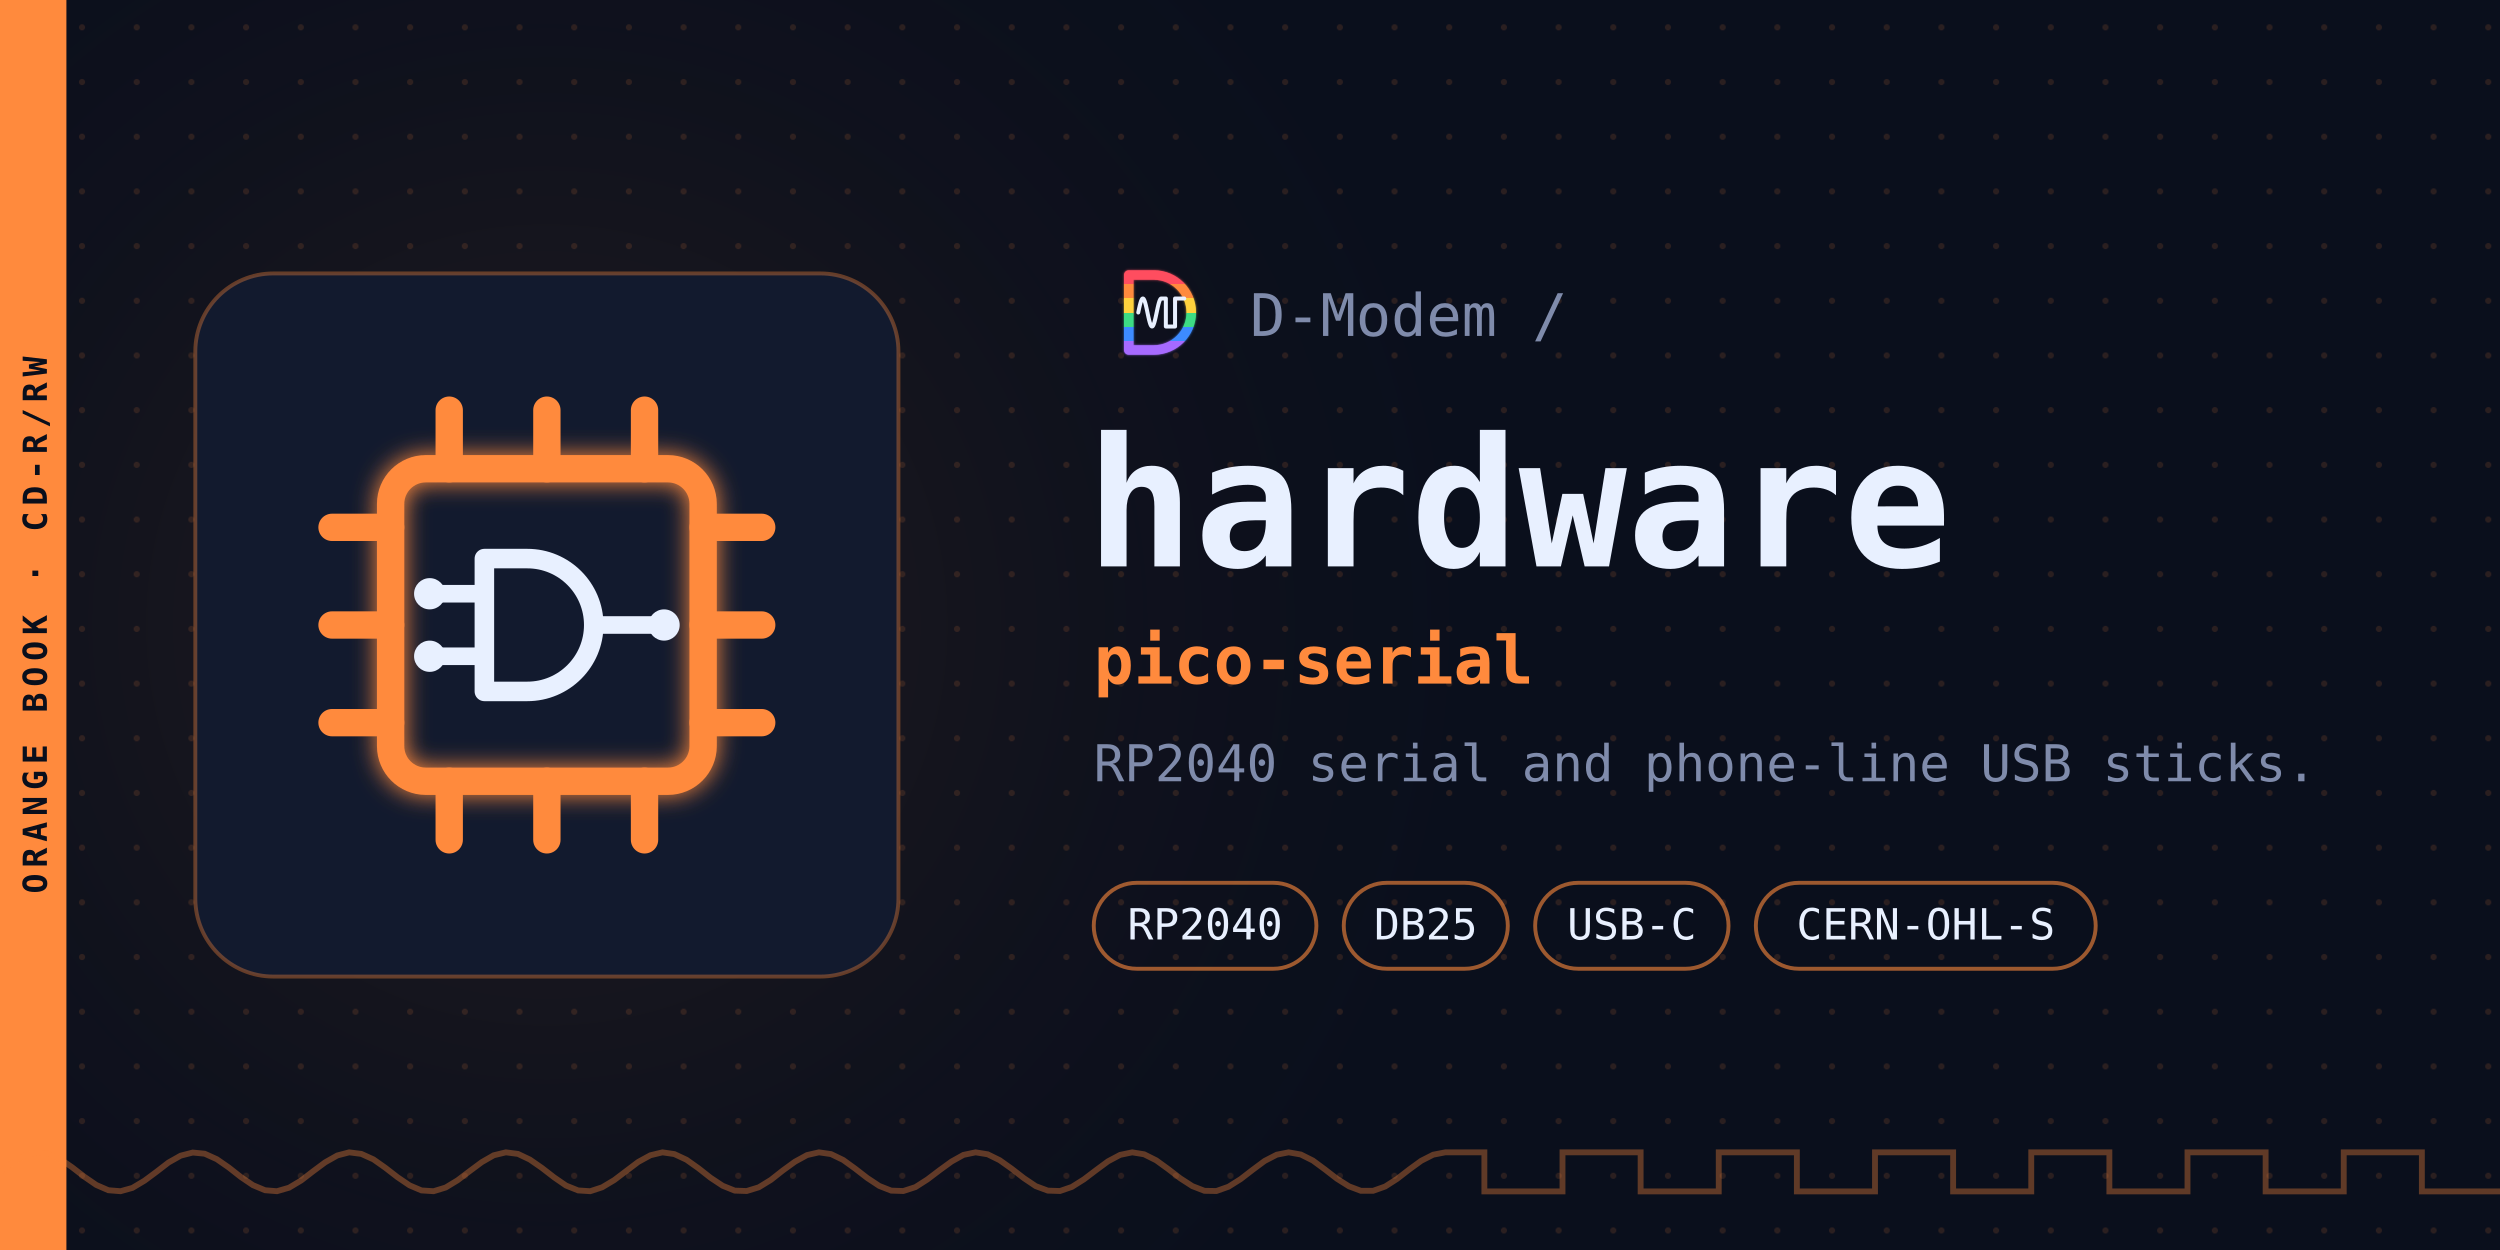
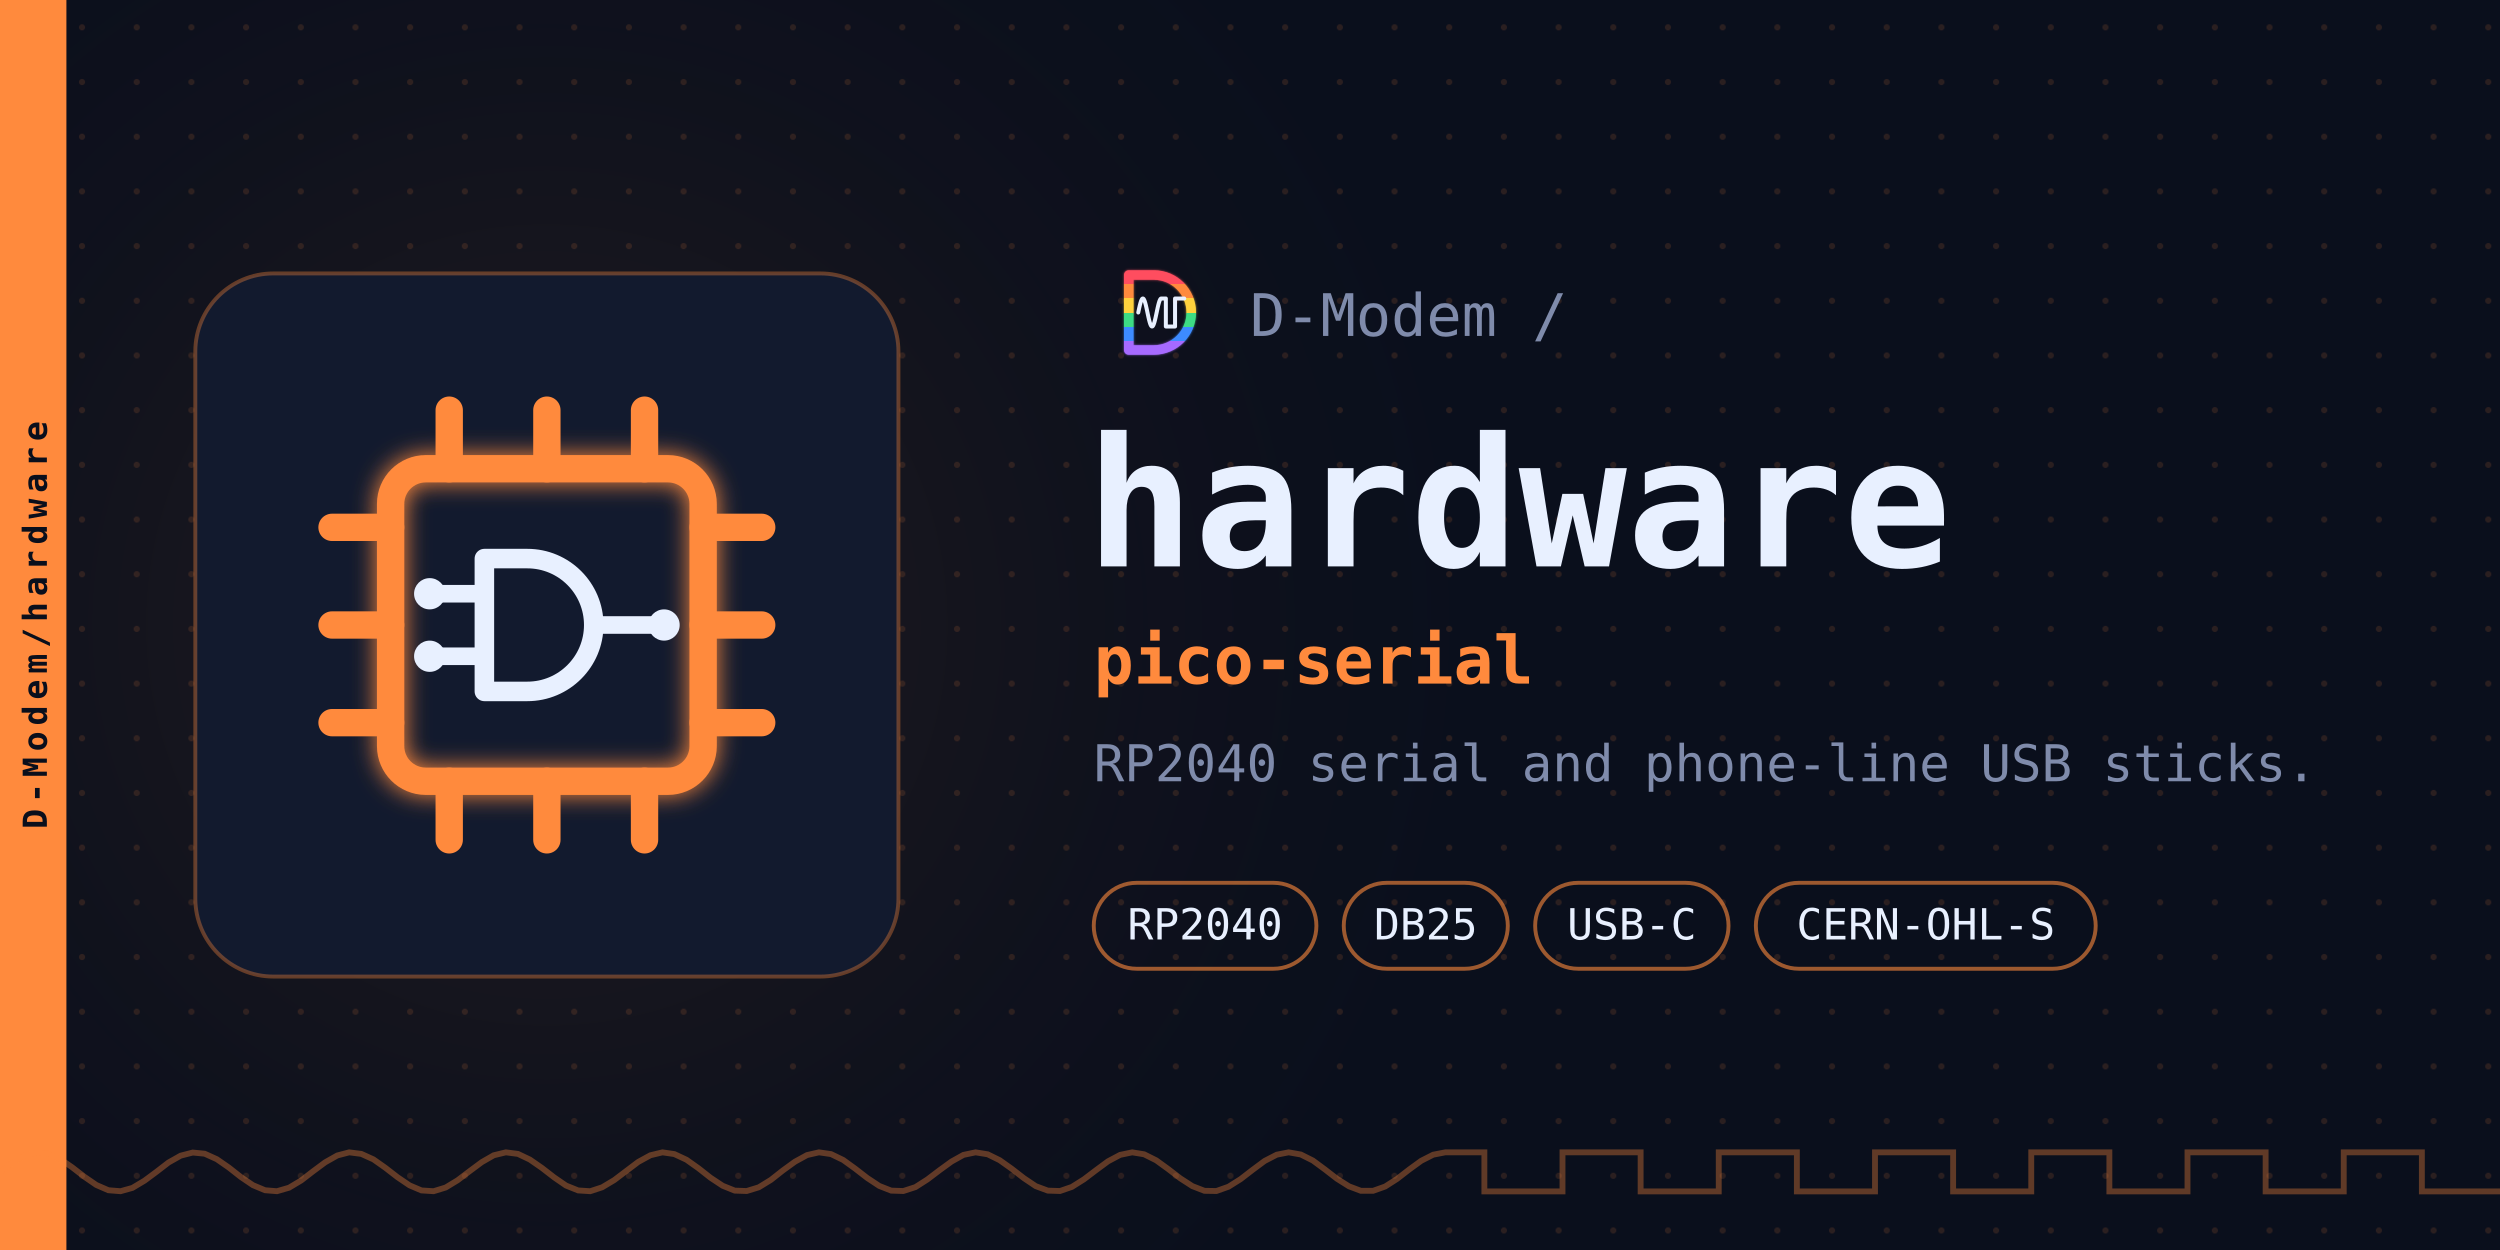
<svg xmlns="http://www.w3.org/2000/svg" width="1280" height="640" viewBox="0 0 1280 640">
  <defs>
    <pattern id="qam" width="28" height="28" patternUnits="userSpaceOnUse">
      <circle cx="14" cy="14" r="1.6" fill="#ff8a3d" opacity="0.13" />
    </pattern>
    <radialGradient id="vig" cx="50%" cy="45%" r="75%">
      <stop offset="0" stop-color="#ff8a3d" stop-opacity="0.10" />
      <stop offset="1" stop-color="#0a0f1c" stop-opacity="0" />
    </radialGradient>
    <radialGradient id="vig2" gradientUnits="userSpaceOnUse" cx="280" cy="320" r="520">
      <stop offset="0" stop-color="#ff8a3d" stop-opacity="0.12" />
      <stop offset="1" stop-color="#0a0f1c" stop-opacity="0" />
    </radialGradient>
    <linearGradient id="books" gradientUnits="userSpaceOnUse" x1="0" y1="81" x2="0" y2="419">
      <stop offset="0" stop-color="#ff4d5e" />
      <stop offset="0.167" stop-color="#ff4d5e" />
      <stop offset="0.167" stop-color="#ff8a3d" />
      <stop offset="0.333" stop-color="#ff8a3d" />
      <stop offset="0.333" stop-color="#ffd23d" />
      <stop offset="0.5" stop-color="#ffd23d" />
      <stop offset="0.5" stop-color="#3ddc84" />
      <stop offset="0.667" stop-color="#3ddc84" />
      <stop offset="0.667" stop-color="#3d8bff" />
      <stop offset="0.833" stop-color="#3d8bff" />
      <stop offset="0.833" stop-color="#a66bff" />
      <stop offset="1" stop-color="#a66bff" />
    </linearGradient>
    <filter id="glow" x="-30%" y="-30%" width="160%" height="160%">
      <feGaussianBlur stdDeviation="6" result="b" />
      <feMerge>
        <feMergeNode in="b" />
        <feMergeNode in="SourceGraphic" />
      </feMerge>
    </filter>
  </defs>
  <rect width="1280" height="640" fill="#0a0f1c" />
  <rect width="1280" height="640" fill="url(#qam)" />
  <rect width="1280" height="640" fill="url(#vig2)" />
  <rect x="100" y="140" width="360" height="360" rx="40" fill="#121a2e" stroke="#ff8a3d" stroke-opacity="0.35" stroke-width="2" />
  <g transform="translate(130 170)">
    <rect x="70" y="70" width="160" height="160" rx="18" stroke="#ff8a3d" stroke-width="14" stroke-linecap="round" stroke-linejoin="round" fill="none" filter="url(#glow)" />
    <line x1="100" y1="40" x2="100" y2="70" stroke="#ff8a3d" stroke-width="14" stroke-linecap="round" stroke-linejoin="round" fill="none" />
    <line x1="100" y1="230" x2="100" y2="260" stroke="#ff8a3d" stroke-width="14" stroke-linecap="round" stroke-linejoin="round" fill="none" />
    <line x1="150" y1="40" x2="150" y2="70" stroke="#ff8a3d" stroke-width="14" stroke-linecap="round" stroke-linejoin="round" fill="none" />
    <line x1="150" y1="230" x2="150" y2="260" stroke="#ff8a3d" stroke-width="14" stroke-linecap="round" stroke-linejoin="round" fill="none" />
    <line x1="200" y1="40" x2="200" y2="70" stroke="#ff8a3d" stroke-width="14" stroke-linecap="round" stroke-linejoin="round" fill="none" />
    <line x1="200" y1="230" x2="200" y2="260" stroke="#ff8a3d" stroke-width="14" stroke-linecap="round" stroke-linejoin="round" fill="none" />
    <line x1="40" y1="100" x2="70" y2="100" stroke="#ff8a3d" stroke-width="14" stroke-linecap="round" stroke-linejoin="round" fill="none" />
    <line x1="230" y1="100" x2="260" y2="100" stroke="#ff8a3d" stroke-width="14" stroke-linecap="round" stroke-linejoin="round" fill="none" />
    <line x1="40" y1="150" x2="70" y2="150" stroke="#ff8a3d" stroke-width="14" stroke-linecap="round" stroke-linejoin="round" fill="none" />
    <line x1="230" y1="150" x2="260" y2="150" stroke="#ff8a3d" stroke-width="14" stroke-linecap="round" stroke-linejoin="round" fill="none" />
    <line x1="40" y1="200" x2="70" y2="200" stroke="#ff8a3d" stroke-width="14" stroke-linecap="round" stroke-linejoin="round" fill="none" />
    <line x1="230" y1="200" x2="260" y2="200" stroke="#ff8a3d" stroke-width="14" stroke-linecap="round" stroke-linejoin="round" fill="none" />
    <path d="M90 134 H118 M90 166 H118 M174 150 H210" stroke="#e8f0ff" stroke-width="9" fill="none" stroke-linecap="round" />
    <path d="M118 116 H140 A34 34 0 0 1 140 184 H118 Z" stroke="#e8f0ff" stroke-width="10" fill="none" stroke-linejoin="round" />
    <circle cx="90" cy="134" r="8" fill="#e8f0ff" />
    <circle cx="90" cy="166" r="8" fill="#e8f0ff" />
    <circle cx="210" cy="150" r="8" fill="#e8f0ff" />
  </g>
  <g transform="translate(560 128)">
    <g transform="scale(0.128)">
      <path d="M140 100 H240 A150 150 0 0 1 240 400 H140 Z" fill="none" stroke="url(#books)" stroke-width="38" stroke-linejoin="round" filter="url(#glow)" />
      <path d="M178.0,250.0 L178.8,246.3 L179.5,242.7 L180.3,239.1 L181.1,235.5 L181.8,232.0 L182.6,228.6 L183.4,225.2 L184.1,222.0 L184.9,218.9 L185.7,215.9 L186.4,213.1 L187.2,210.4 L188.0,207.9 L188.7,205.6 L189.5,203.4 L190.3,201.5 L191.0,199.8 L191.8,198.3 L192.6,197.0 L193.3,195.9 L194.1,195.1 L194.9,194.5 L195.6,194.1 L196.4,194.0 L197.2,194.1 L197.9,194.5 L198.7,195.1 L199.5,195.9 L200.2,197.0 L201.0,198.3 L201.8,199.8 L202.5,201.5 L203.3,203.4 L204.1,205.6 L204.8,207.9 L205.6,210.4 L206.4,213.1 L207.1,215.9 L207.9,218.9 L208.7,222.0 L209.4,225.2 L210.2,228.6 L211.0,232.0 L211.7,235.5 L212.5,239.1 L213.3,242.7 L214.0,246.3 L214.8,250.0 L215.6,253.7 L216.3,257.3 L217.1,260.9 L217.9,264.5 L218.6,268.0 L219.4,271.4 L220.2,274.8 L220.9,278.0 L221.7,281.1 L222.5,284.1 L223.2,286.9 L224.0,289.6 L224.8,292.1 L225.5,294.4 L226.3,296.6 L227.1,298.5 L227.8,300.2 L228.6,301.7 L229.4,303.0 L230.1,304.1 L230.9,304.9 L231.7,305.5 L232.4,305.9 L233.2,306.0 L234.0,305.9 L234.7,305.5 L235.5,304.9 L236.3,304.1 L237.0,303.0 L237.8,301.7 L238.6,300.2 L239.3,298.5 L240.1,296.6 L240.9,294.4 L241.6,292.1 L242.4,289.6 L243.2,286.9 L243.9,284.1 L244.7,281.1 L245.5,278.0 L246.2,274.8 L247.0,271.4 L247.8,268.0 L248.5,264.5 L249.3,260.9 L250.1,257.3 L250.8,253.7 L251.6,250.0 L252.4,246.3 L253.1,242.7 L253.9,239.1 L254.7,235.5 L255.4,232.0 L256.2,228.6 L257.0,225.2 L257.7,222.0 L258.5,218.9 L259.3,215.9 L260.0,213.1 L260.8,210.4 L261.6,207.9 L262.3,205.6 L263.1,203.4 L263.9,201.5 L264.6,199.8 L265.4,198.3 L266.2,197.0 L266.9,195.9 L267.7,195.1 L268.5,194.5 L269.2,194.1 L270.0,194.0 H288.4 V306.0 H325.2 V194.0 H362.0" fill="none" stroke="#e8f0ff" stroke-width="16" stroke-linecap="round" stroke-linejoin="round" />
    </g>
  </g>
-   <text x="640" y="172" font-family="'JetBrains Mono', 'DejaVu Sans Mono', monospace" font-size="30" fill="#7f8bab">D-Modem /</text>
-   <text x="556" y="290" font-family="'JetBrains Mono', 'DejaVu Sans Mono', monospace" font-weight="800" font-size="92" fill="#e8f0ff">hardware</text>
-   <text x="560" y="350" font-family="'JetBrains Mono', 'DejaVu Sans Mono', monospace" font-weight="700" font-size="34" fill="#ff8a3d">pico-serial</text>
-   <text x="560" y="400" font-family="'JetBrains Mono', 'DejaVu Sans Mono', monospace" font-size="26" fill="#7f8bab">RP2040 serial and phone-line USB sticks.</text>
+   <text x="640" y="172" font-family="'SauceCodePro Nerd Font Mono', 'Source Code Pro', monospace" font-size="30" fill="#7f8bab">D-Modem /</text>
+   <text x="556" y="290" font-family="'SauceCodePro Nerd Font Mono', 'Source Code Pro', monospace" font-weight="800" font-size="92" fill="#e8f0ff">hardware</text>
+   <text x="560" y="350" font-family="'SauceCodePro Nerd Font Mono', 'Source Code Pro', monospace" font-weight="700" font-size="34" fill="#ff8a3d">pico-serial</text>
+   <text x="560" y="400" font-family="'SauceCodePro Nerd Font Mono', 'Source Code Pro', monospace" font-size="26" fill="#7f8bab">RP2040 serial and phone-line USB sticks.</text>
  <rect x="560" y="452" width="114" height="44" rx="22" fill="none" stroke="#ff8a3d" stroke-opacity="0.6" stroke-width="2" />
-   <text x="617.0" y="481" text-anchor="middle" font-family="'JetBrains Mono', 'DejaVu Sans Mono', monospace" font-size="22" fill="#e8f0ff">RP2040</text>
+   <text x="617.0" y="481" text-anchor="middle" font-family="'SauceCodePro Nerd Font Mono', 'Source Code Pro', monospace" font-size="22" fill="#e8f0ff">RP2040</text>
  <rect x="688" y="452" width="84" height="44" rx="22" fill="none" stroke="#ff8a3d" stroke-opacity="0.6" stroke-width="2" />
-   <text x="730.0" y="481" text-anchor="middle" font-family="'JetBrains Mono', 'DejaVu Sans Mono', monospace" font-size="22" fill="#e8f0ff">DB25</text>
+   <text x="730.0" y="481" text-anchor="middle" font-family="'SauceCodePro Nerd Font Mono', 'Source Code Pro', monospace" font-size="22" fill="#e8f0ff">DB25</text>
  <rect x="786" y="452" width="99" height="44" rx="22" fill="none" stroke="#ff8a3d" stroke-opacity="0.6" stroke-width="2" />
-   <text x="835.5" y="481" text-anchor="middle" font-family="'JetBrains Mono', 'DejaVu Sans Mono', monospace" font-size="22" fill="#e8f0ff">USB-C</text>
+   <text x="835.5" y="481" text-anchor="middle" font-family="'SauceCodePro Nerd Font Mono', 'Source Code Pro', monospace" font-size="22" fill="#e8f0ff">USB-C</text>
  <rect x="899" y="452" width="174" height="44" rx="22" fill="none" stroke="#ff8a3d" stroke-opacity="0.6" stroke-width="2" />
-   <text x="986.0" y="481" text-anchor="middle" font-family="'JetBrains Mono', 'DejaVu Sans Mono', monospace" font-size="22" fill="#e8f0ff">CERN-OHL-S</text>
+   <text x="986.0" y="481" text-anchor="middle" font-family="'SauceCodePro Nerd Font Mono', 'Source Code Pro', monospace" font-size="22" fill="#e8f0ff">CERN-OHL-S</text>
  <rect x="0" y="0" width="34" height="640" fill="#ff8a3d" />
-   <text transform="translate(24 320) rotate(-90)" text-anchor="middle" font-family="'JetBrains Mono', 'DejaVu Sans Mono', monospace" font-weight="800" font-size="17" letter-spacing="3" fill="#0a0f1c">ORANGE BOOK · CD-R/RW</text>
+   <text transform="translate(24 320) rotate(-90)" text-anchor="middle" font-family="'SauceCodePro Nerd Font Mono', 'Source Code Pro', monospace" font-weight="800" font-size="17" letter-spacing="3" fill="#0a0f1c">D-Modem/hardware</text>
  <path d="M0.0,600.0 L6.2,595.3 L12.3,591.8 L18.5,590.1 L24.7,590.7 L30.8,593.4 L37.0,597.7 L43.2,602.5 L49.3,606.7 L55.5,609.4 L61.7,609.9 L67.8,608.2 L74.0,604.5 L80.2,599.9 L86.3,595.2 L92.5,591.7 L98.7,590.1 L104.8,590.7 L111.0,593.5 L117.2,597.8 L123.3,602.6 L129.5,606.8 L135.7,609.4 L141.8,609.9 L148.0,608.1 L154.2,604.4 L160.3,599.7 L166.5,595.1 L172.7,591.6 L178.8,590.0 L185.0,590.8 L191.2,593.6 L197.3,597.9 L203.5,602.7 L209.7,606.9 L215.8,609.5 L222.0,609.9 L228.2,608.0 L234.3,604.3 L240.5,599.6 L246.7,595.0 L252.8,591.5 L259.0,590.0 L265.2,590.8 L271.3,593.7 L277.5,598.0 L283.7,602.8 L289.8,607.0 L296.0,609.5 L302.2,609.9 L308.3,607.9 L314.5,604.2 L320.7,599.5 L326.8,594.9 L333.0,591.5 L339.2,590.0 L345.3,590.9 L351.5,593.8 L357.7,598.2 L363.8,603.0 L370.0,607.1 L376.2,609.6 L382.3,609.8 L388.5,607.9 L394.7,604.1 L400.8,599.3 L407.0,594.8 L413.2,591.4 L419.3,590.0 L425.5,590.9 L431.7,593.9 L437.8,598.3 L444.0,603.1 L450.2,607.2 L456.3,609.6 L462.5,609.8 L468.7,607.8 L474.8,603.9 L481.0,599.2 L487.2,594.7 L493.3,591.3 L499.5,590.0 L505.7,591.0 L511.8,594.0 L518.0,598.4 L524.2,603.2 L530.3,607.3 L536.5,609.6 L542.7,609.8 L548.8,607.7 L555.0,603.8 L561.2,599.1 L567.3,594.6 L573.5,591.3 L579.7,590.0 L585.8,591.0 L592.0,594.1 L598.2,598.6 L604.3,603.3 L610.5,607.3 L616.7,609.7 L622.8,609.8 L629.0,607.6 L635.2,603.7 L641.3,599.0 L647.5,594.4 L653.7,591.2 L659.8,590.0 L666.0,591.1 L672.2,594.2 L678.3,598.7 L684.5,603.5 L690.7,607.4 L696.8,609.7 L703.0,609.7 L709.2,607.5 L715.3,603.6 L721.5,598.8 L727.7,594.3 L733.8,591.2 L740.0,590.0 H760.0 V610.0 H800.0 V590.0 H840.0 V610.0 H880.0 V590.0 H920.0 V610.0 H960.0 V590.0 H1000.0 V610.0 H1040.0 V590.0 H1080.0 V610.0 H1120.0 V590.0 H1160.0 V610.0 H1200.0 V590.0 H1240.0 V610.0 H1280.0" fill="none" stroke="#ff8a3d" stroke-opacity="0.35" stroke-width="3" />
</svg>
